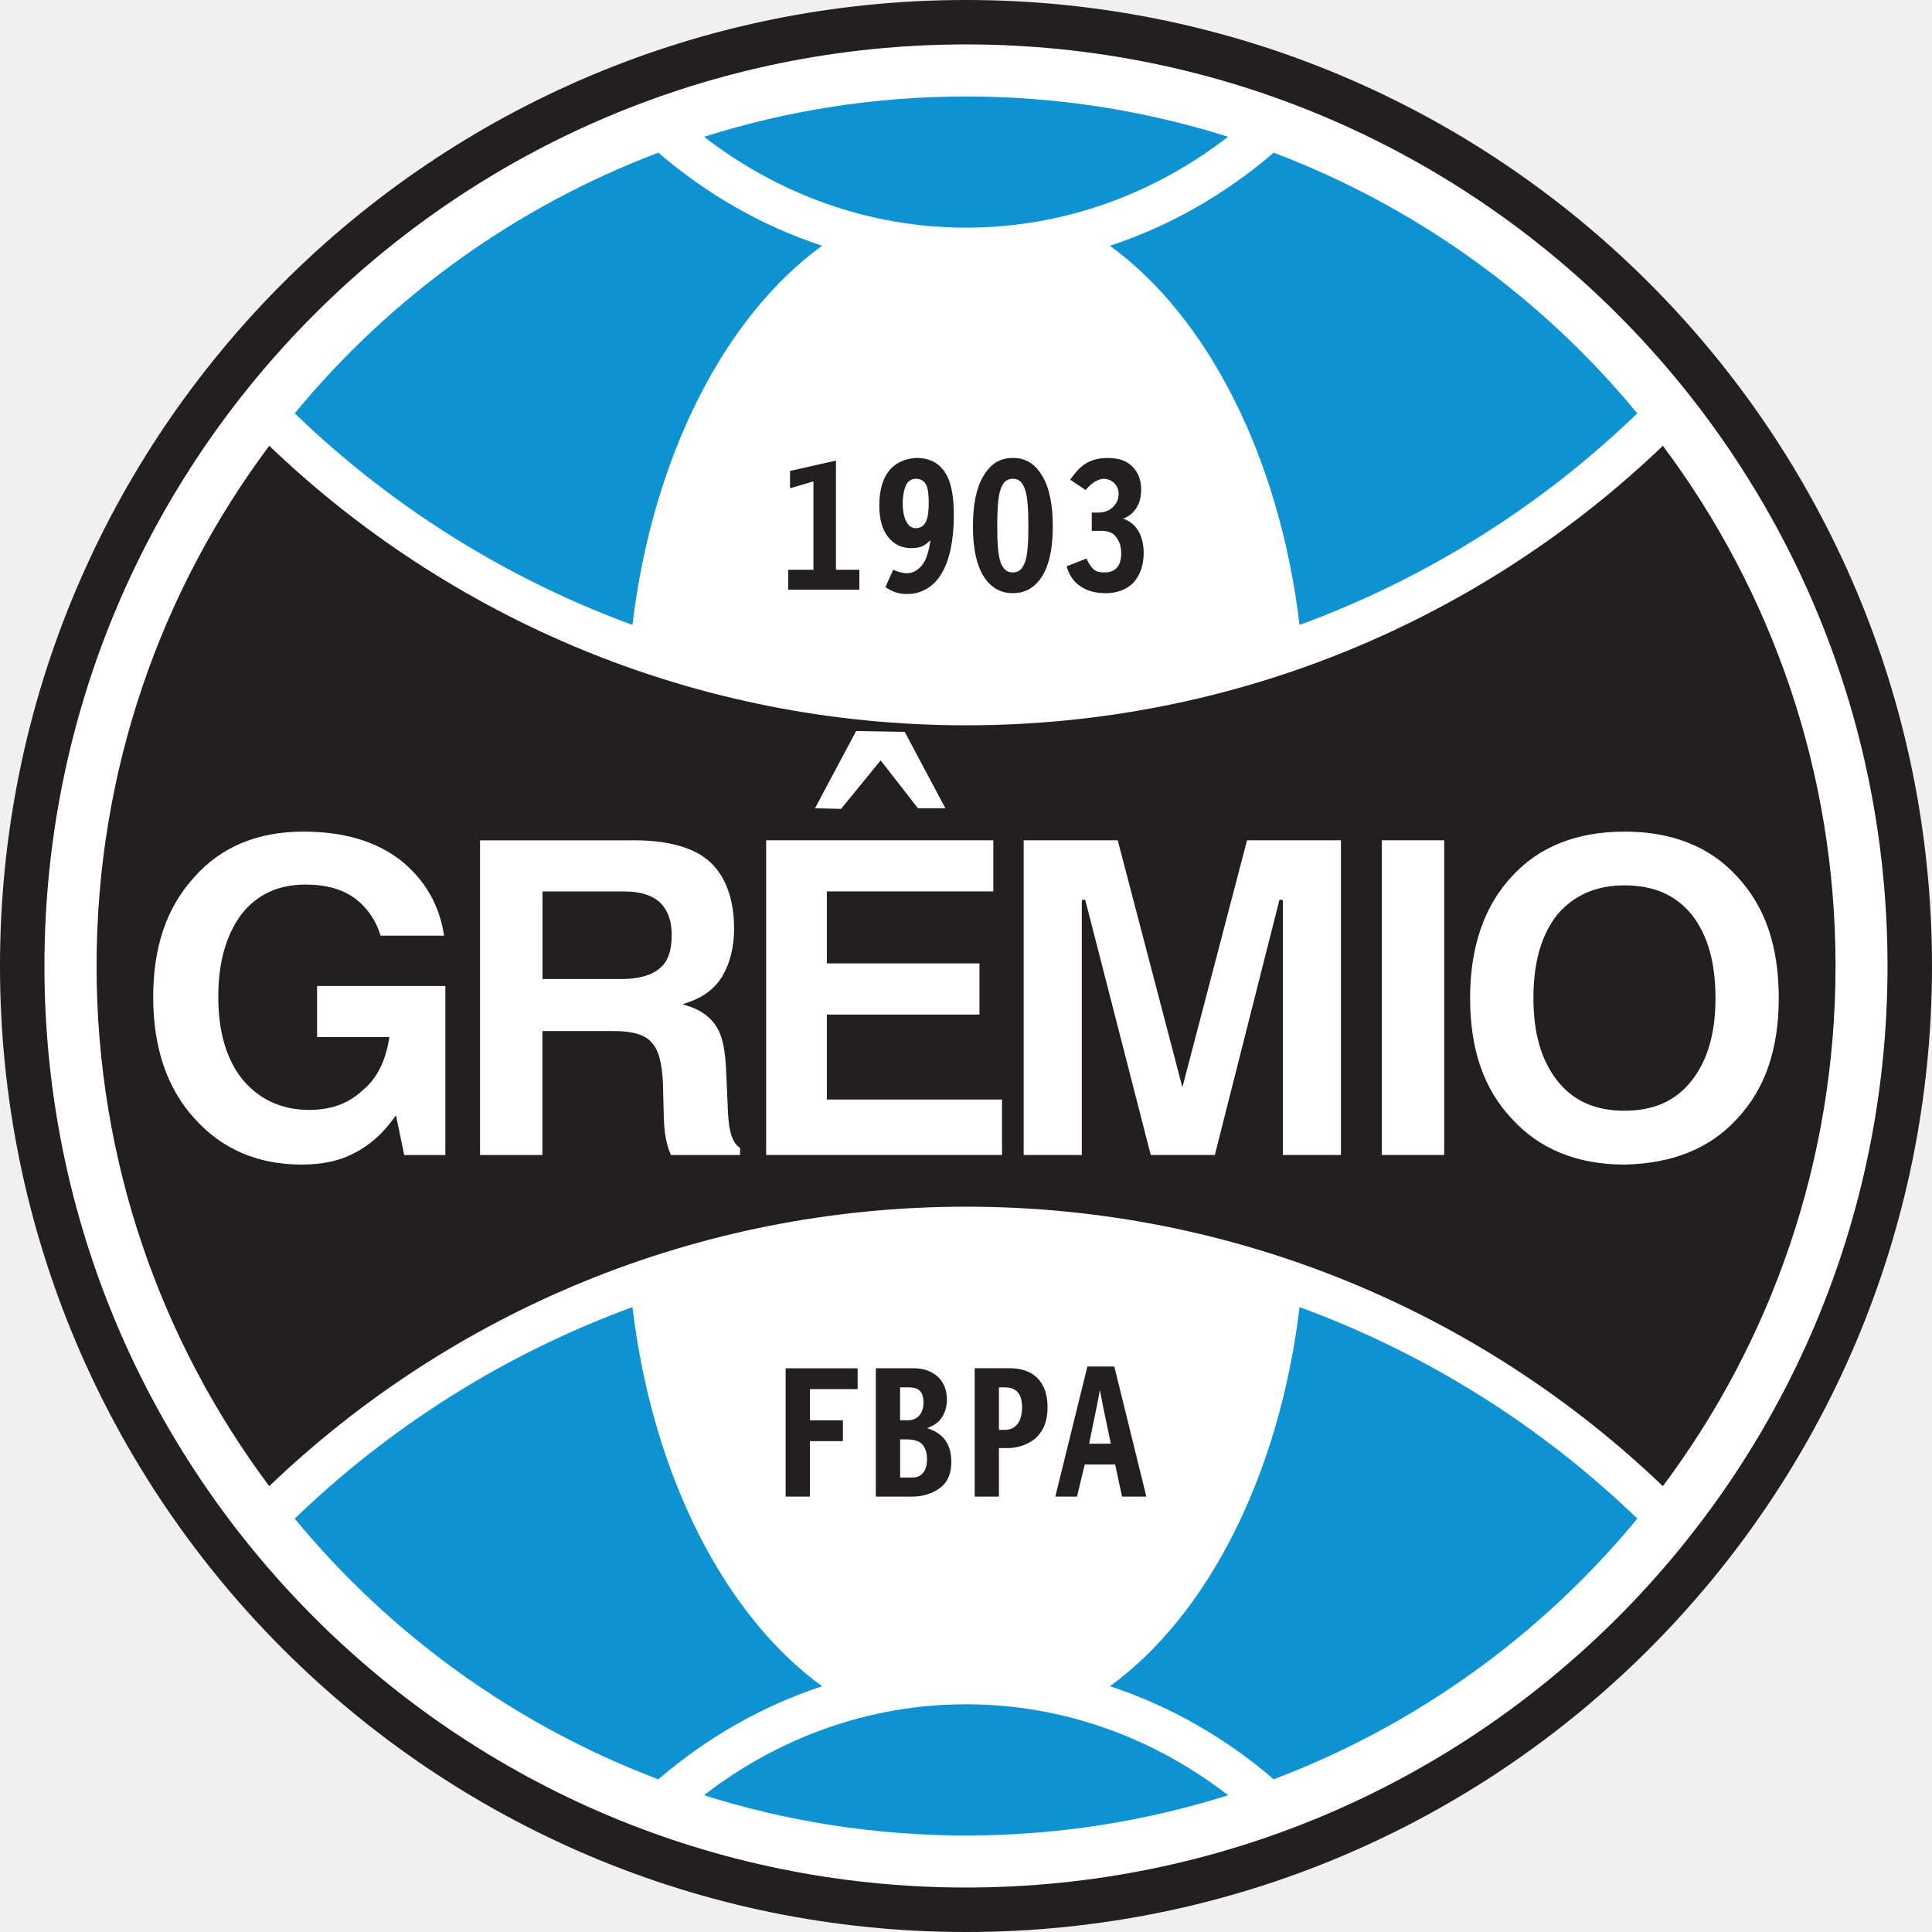
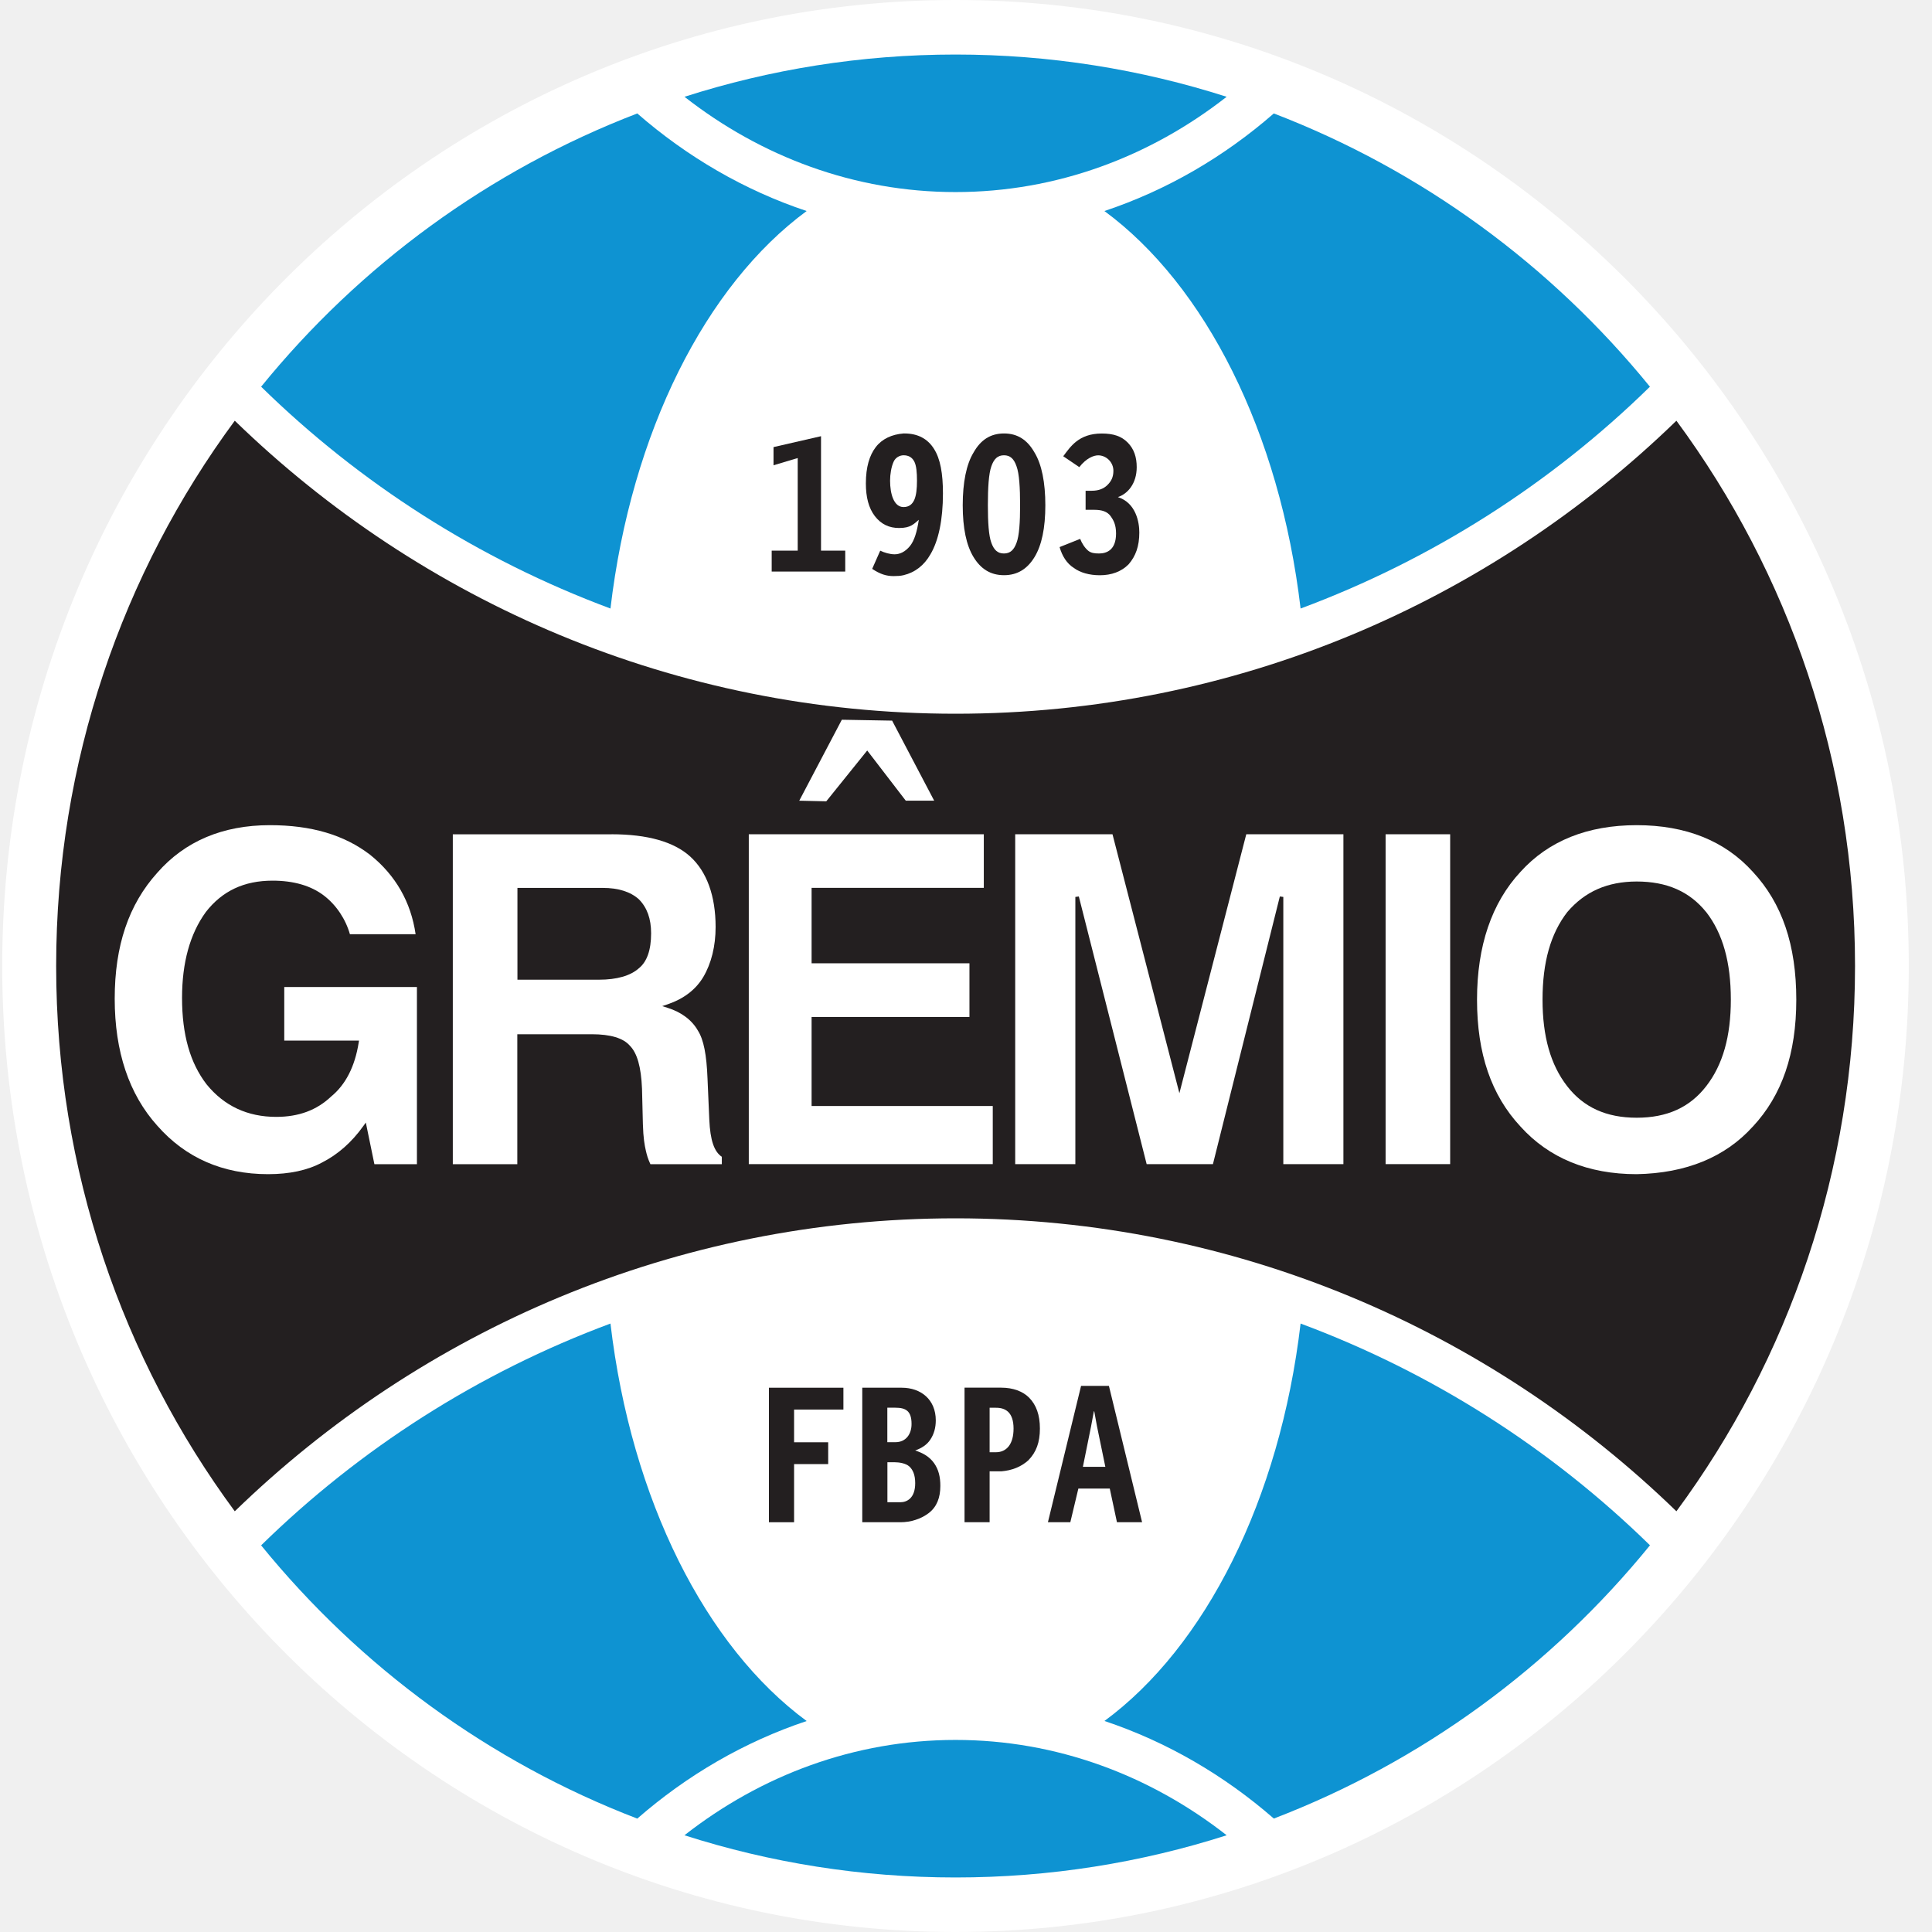
- <svg xmlns="http://www.w3.org/2000/svg" version="1.1" id="Layer_1" x="0px" y="0px" width="360.93px" height="360.93px" viewBox="0 0 360.93 360.93" enable-background="new 0 0 360.93 360.93" xml:space="preserve">
-   <g>
-     <path fill="#231F20" d="M360.93,180.46c0,99.67-80.79,180.47-180.47,180.47   C80.8,360.93,0,280.14,0,180.46C0,80.8,80.8,0,180.46,0C280.14,0,360.93,80.8,360.93,180.46" />
-     <path fill="#FFFFFF" d="M352.62,180.46c0,95.08-77.08,172.16-172.16,172.16   C85.38,352.62,8.3,275.55,8.3,180.46C8.3,85.38,85.38,8.3,180.46,8.3C275.55,8.3,352.62,85.38,352.62,180.46" />
-     <path fill="#0E93D2" d="M131.51,335.38c15.45,4.88,31.9,7.52,48.96,7.52c17.07,0,33.51-2.64,48.96-7.52   c-13.82-10.68-30.72-16.99-48.96-16.99S145.33,324.7,131.51,335.38" />
-     <path fill="#0E93D2" d="M229.43,25.55c-15.45-4.88-31.9-7.53-48.96-7.53   c-17.06,0-33.51,2.65-48.95,7.53c13.82,10.67,30.71,16.98,48.95,16.98S215.6,36.23,229.43,25.55" />
-     <path fill="#0E93D2" d="M242.78,116.75c23.82-8.74,45.27-22.31,63.09-39.53   c-17.85-21.66-41.21-38.58-67.93-48.7c-8.98,7.73-19.33,13.69-30.59,17.39C225.55,59.12,239.02,85.3,242.78,116.75" />
-     <path fill="#0E93D2" d="M153.58,45.91c-11.26-3.7-21.61-9.67-30.59-17.39   C96.27,38.64,72.9,55.56,55.06,77.22c17.82,17.22,39.28,30.79,63.09,39.53C121.91,85.3,135.38,59.11,153.58,45.91" />
-     <path fill="#0E93D2" d="M118.15,244.18c-23.81,8.74-45.27,22.31-63.09,39.53   c17.85,21.66,41.22,38.59,67.93,48.7c8.98-7.73,19.33-13.68,30.59-17.39C135.38,301.81,121.91,275.64,118.15,244.18" />
-     <path fill="#0E93D2" d="M242.78,244.18c-3.76,31.45-17.23,57.63-35.42,70.83   c11.26,3.71,21.61,9.67,30.59,17.39c26.72-10.11,50.08-27.03,67.93-48.7C288.05,266.49,266.6,252.92,242.78,244.18" />
-     <path fill="#231F20" d="M310.65,277.64c20.27-27.1,32.26-60.74,32.26-97.18   c0-36.44-12-70.08-32.26-97.18c-33.69,32.28-79.61,52.22-130.18,52.22c-50.57,0-96.49-19.94-130.17-52.22   c-20.26,27.1-32.26,60.74-32.26,97.18c0,36.44,12,70.08,32.26,97.18c33.68-32.27,79.6-52.21,130.17-52.21   C231.04,225.43,276.96,245.37,310.65,277.64" />
-     <path fill="#231F20" d="M209.79,96.89c1.78-0.58,3.4-2.41,3.4-5.34c0-1.78-0.49-3.24-1.62-4.37   c-1.13-1.14-2.59-1.62-4.69-1.62c-4.2,0-5.69,2.4-6.96,4.05l2.9,1.94c1.28-1.62,2.62-2.1,3.41-2.1c1.44,0,2.75,1.2,2.75,2.75   c0,1.14-0.39,1.89-1.13,2.59c-0.59,0.56-1.47,0.97-2.76,0.97h-1.13v3.4h1.62c1.3,0,2.3,0.3,2.91,1.14   c0.49,0.68,0.97,1.49,0.97,3.08c0,3.04-1.8,3.56-3.08,3.56c-0.84,0-1.45-0.09-1.95-0.49c-0.62-0.51-1.13-1.3-1.45-2.11l-3.72,1.46   c0.48,1.62,1.3,2.92,2.59,3.73c1.13,0.81,2.75,1.29,4.69,1.29c2.1,0,3.89-0.65,5.18-1.94c1.29-1.46,1.94-3.24,1.94-5.67   C213.67,101.42,213.08,97.93,209.79,96.89" />
-     <path fill="#231F20" d="M178.19,96.24c0,4.69-0.8,8.42-2.26,10.85c-1.13,1.95-2.76,3.23-4.86,3.72   c-0.52,0.13-1.22,0.16-1.78,0.16c-1.33,0-2.44-0.34-3.88-1.29l1.45-3.24c0.78,0.37,1.76,0.65,2.6,0.65c0.99,0,1.93-0.48,2.75-1.45   c0.82-0.98,1.3-2.6,1.62-4.7c-0.9,0.73-1.45,1.46-3.56,1.46c-1.78,0-3.23-0.65-4.38-2.11c-1.13-1.46-1.62-3.4-1.62-5.83   c0-2.92,0.65-5.02,1.79-6.48c1.13-1.46,2.91-2.27,5.02-2.43h0.15c2.44,0,4.22,0.97,5.35,2.76   C177.72,90.08,178.19,92.68,178.19,96.24 M171.07,98.67c1.03,0,1.6-0.54,1.95-1.3c0.35-0.8,0.48-1.94,0.48-3.4   c0-1.46-0.11-2.68-0.48-3.4c-0.44-0.84-1.14-1.13-1.95-1.13c-0.68,0-1.44,0.39-1.78,1.13c-0.44,0.95-0.65,2.24-0.65,3.4   C168.64,96.31,169.31,98.67,171.07,98.67" />
-     <polygon fill="#231F20" points="147.59,87.98 147.59,91.22 151.96,89.93 151.96,106.44 147.26,106.44   147.26,110.17 160.54,110.17 160.54,106.44 156.17,106.44 156.17,86.04  " />
-     <path fill="#231F20" d="M208.17,255.29h-5.03l-5.99,24.3h4.05l1.45-6h5.67l1.3,6h4.54L208.17,255.29z    M203.47,269.71l1.46-7.13l0.52-2.75h0.07l0.48,2.59l1.52,7.29H203.47z" />
-     <polygon fill="#231F20" points="146.77,255.62 146.77,279.59 151.31,279.59 151.31,269.23   157.47,269.23 157.47,265.34 151.31,265.34 151.31,259.51 160.22,259.51 160.22,255.62  " />
-     <path fill="#FFFFFF" d="M159.94,136.57c0,0,8.7,0.15,9.08,0.16c0.17,0.32,7.12,13.38,7.59,14.26h-5.13   l-6.96-8.94l-7.39,9.06c0,0-4.01-0.09-4.88-0.11C152.72,150.13,159.94,136.57,159.94,136.57" />
-     <path fill="#FFFFFF" d="M282.5,209.08c-5.29-5.6-7.86-13-7.86-22.62c0-9.59,2.65-17.25,7.85-22.78   c5.05-5.52,12.11-8.32,20.99-8.32c8.88,0,15.93,2.8,20.97,8.32c5.29,5.6,7.85,13.05,7.85,22.78c0,9.62-2.57,17.02-7.85,22.62h-0.01   c-4.99,5.46-12.05,8.32-20.98,8.48C294.71,217.56,287.64,214.7,282.5,209.08 M290.93,170.86c-3,3.83-4.46,8.93-4.46,15.59   c0,6.56,1.45,11.61,4.44,15.42c2.97,3.79,7.08,5.63,12.57,5.63s9.59-1.84,12.56-5.63c2.99-3.81,4.44-8.86,4.44-15.42   c0-6.66-1.45-11.77-4.44-15.59h-0.01c-3-3.68-7.11-5.46-12.56-5.46C298.2,165.41,294.1,167.19,290.93,170.86" />
-     <rect x="258.14" y="156.98" fill="#FFFFFF" width="11.66" height="58.79" />
-     <path fill="#FFFFFF" d="M250.51,156.98v58.79h-10.85v-47.62l-0.63-0.08c0,0-11.97,47.22-12.08,47.7   h-11.97c-0.13-0.48-12.25-47.7-12.25-47.7l-0.63,0.08v47.62h-10.86v-58.79h17.57c0.13,0.48,12.08,46.15,12.08,46.15   s11.95-45.67,12.08-46.15H250.51z" />
-     <polygon fill="#FFFFFF" points="185.57,156.98 185.57,166.53 154.47,166.53 154.47,179.98   182.98,179.98 182.98,189.54 154.47,189.54 154.47,205.41 187.19,205.41 187.19,215.77 143.13,215.77 143.13,156.98  " />
-     <path fill="#FFFFFF" d="M118.35,156.98c6.48,0,11.26,1.34,14.2,3.97c3,2.69,4.59,7.03,4.59,12.56   c0,3.4-0.77,6.48-2.22,8.9c-1.36,2.26-3.53,3.9-6.46,4.88l-0.96,0.32l0.96,0.3c2.5,0.77,4.4,2.18,5.48,4.06   c1.04,1.62,1.57,4.27,1.74,8.59l0.32,7.3c0.17,3.67,0.88,5.7,2.26,6.6v1.32h-12.9c-0.44-0.94-0.65-1.67-0.82-2.43   c-0.22-0.95-0.46-2.17-0.53-4.7l-0.16-6.32c-0.17-3.91-0.87-6.34-2.2-7.67c-1.18-1.35-3.5-2.04-6.87-2.04h-13.45v23.16H89.68   v-58.79H118.35z M101.67,166.54h-0.32v16.36h14.74c3.19,0,5.67-0.7,7.17-2.02c1.48-1.16,2.23-3.25,2.23-6.24   c0-2.6-0.72-4.58-2.2-6.06c-1.53-1.36-3.72-2.04-6.55-2.04H101.67z" />
-     <path fill="#FFFFFF" d="M36.31,208.92c-5.1-5.59-7.69-13.2-7.69-22.63c0-9.45,2.52-16.79,7.69-22.45   c4.98-5.62,11.82-8.48,20.33-8.48c7.5,0,13.42,1.73,18.11,5.28c4.62,3.67,7.37,8.44,8.21,14.16H71.1c-0.78-2.69-2.45-5.2-4.71-6.9   c-2.34-1.76-5.46-2.65-9.26-2.65c-5.16,0-9.11,1.84-12.08,5.62v0.01c-2.83,3.84-4.27,8.97-4.27,15.26c0,6.56,1.45,11.6,4.44,15.42   c3.17,3.85,7.4,5.79,12.56,5.79c4.07,0,7.32-1.19,9.94-3.64c2.61-2.12,4.28-5.35,4.96-9.59l0.06-0.37h-13.5v-9.55H83.2v31.58h-7.68   c-0.1-0.47-1.55-7.42-1.55-7.42l-0.43,0.59c-2.09,2.9-4.61,5.1-7.49,6.54c-2.59,1.38-5.87,2.07-9.73,2.07   C48.13,217.56,41.41,214.65,36.31,208.92" />
-     <path fill="#231F20" d="M173.18,266.8c1.47,0.48,2.59,1.13,3.41,2.26c0.81,1.14,1.13,2.43,1.13,4.05   c0,2.1-0.63,3.75-2.11,4.86c-1.38,1.03-3.21,1.62-5.09,1.62h-6.9v-23.97h7.13c3.47,0,6.15,2.11,6.15,5.82c0,1.3-0.32,2.43-0.97,3.4   C175.31,265.79,174.32,266.4,173.18,266.8 M169.61,259.18h-1.46v6.15h1.46c1.88,0,2.91-1.42,2.91-3.24   C172.53,259.77,171.49,259.18,169.61,259.18 M173.18,272.63c0-1.53-0.45-2.42-1.05-2.97c-0.64-0.58-1.87-0.76-2.67-0.76h-1.3v7.13   h2.36C171.69,276.02,173.18,275.31,173.18,272.63" />
-     <path fill="#231F20" d="M182.09,255.62v23.97h4.53v-9.07h2.11c1.95-0.16,3.57-0.81,4.87-1.95   c1.45-1.46,2.1-3.23,2.1-5.67c0-2.42-0.65-4.21-1.95-5.51c-1.13-1.13-2.91-1.78-5.02-1.78H182.09z M190.94,262.91   c0,2.78-1.27,4.21-3.19,4.21h-1.13v-7.93h1.13C189.42,259.18,190.94,259.93,190.94,262.91" />
-     <path fill="#231F20" d="M183.71,88.96c-1.3,2.1-1.95,5.34-1.95,9.39c0,4.05,0.65,7.13,1.95,9.23   c1.3,2.11,3.07,3.23,5.51,3.23c2.43,0,4.21-1.13,5.51-3.23c1.3-2.11,1.95-5.18,1.95-9.23c0-4.05-0.65-7.29-1.95-9.39   c-1.3-2.27-3.07-3.41-5.51-3.41C186.78,85.55,185,86.69,183.71,88.96 M192.12,98.35c0,3.02-0.15,5.43-0.65,6.71   c-0.47,1.25-1.13,1.88-2.27,1.88c-1.13,0-1.79-0.62-2.26-1.88c-0.49-1.28-0.64-3.69-0.64-6.71c0-3.12,0.15-5.63,0.64-6.97   c0.47-1.3,1.13-1.94,2.27-1.94c1.14,0,1.8,0.64,2.26,1.94C191.97,92.71,192.12,95.22,192.12,98.35" />
-   </g>
+ <svg xmlns="http://www.w3.org/2000/svg" width="75" height="75" viewBox="0 0 75 75" fill="none">
+   <path d="M74.099 37.5C74.099 58.21 57.53 75 37.093 75C16.655 75 0.086 58.213 0.086 37.5C0.086 16.79 16.655 0 37.093 0C57.532 0 74.099 16.79 74.099 37.5Z" fill="white" />
+   <path d="M26.57 71.245C29.891 72.308 33.427 72.883 37.094 72.883C40.764 72.883 44.298 72.308 47.619 71.245C44.648 68.918 41.015 67.544 37.094 67.544C33.174 67.544 29.541 68.918 26.57 71.245Z" fill="#0E93D2" />
+   <path d="M47.618 3.757C44.297 2.694 40.761 2.117 37.094 2.117C33.427 2.117 29.891 2.694 26.572 3.757C29.543 6.082 33.173 7.456 37.094 7.456C41.015 7.456 44.646 6.084 47.618 3.757Z" fill="#0E93D2" />
+   <path d="M50.489 23.623C55.609 21.719 60.22 18.763 64.05 15.012C60.213 10.294 55.192 6.609 49.449 4.404C47.518 6.088 45.293 7.386 42.873 8.192C46.785 11.07 49.681 16.772 50.489 23.623Z" fill="#0E93D2" />
+   <path d="M31.314 8.192C28.894 7.386 26.669 6.086 24.739 4.404C18.995 6.609 13.972 10.294 10.137 15.012C13.967 18.763 18.58 21.719 23.698 23.623C24.506 16.772 27.402 11.068 31.314 8.192Z" fill="#0E93D2" />
+   <path d="M23.698 51.38C18.58 53.283 13.967 56.239 10.137 59.99C13.974 64.708 18.997 68.396 24.739 70.598C26.669 68.914 28.894 67.618 31.314 66.81C27.402 63.932 24.506 58.232 23.698 51.38Z" fill="#0E93D2" />
+   <path d="M50.489 51.38C49.681 58.23 46.785 63.932 42.875 66.808C45.295 67.616 47.52 68.914 49.45 70.596C55.194 68.394 60.215 64.708 64.052 59.988C60.22 56.239 55.609 53.283 50.489 51.38Z" fill="#0E93D2" />
+   <path d="M65.078 58.668C69.435 52.765 72.012 45.437 72.012 37.5C72.012 29.563 69.433 22.235 65.078 16.332C57.836 23.363 47.965 27.707 37.095 27.707C26.224 27.707 16.354 23.363 9.114 16.332C4.759 22.235 2.18 29.563 2.18 37.5C2.18 45.437 4.759 52.765 9.114 58.668C16.354 51.639 26.224 47.295 37.095 47.295C47.965 47.295 57.836 51.639 65.078 58.668Z" fill="#231F20" />
+   <path d="M43.396 19.297C43.779 19.17 44.127 18.772 44.127 18.134C44.127 17.746 44.022 17.428 43.779 17.182C43.536 16.933 43.222 16.829 42.771 16.829C41.868 16.829 41.548 17.352 41.275 17.711L41.898 18.134C42.173 17.781 42.461 17.676 42.631 17.676C42.941 17.676 43.222 17.938 43.222 18.275C43.222 18.523 43.138 18.687 42.979 18.839C42.852 18.961 42.663 19.051 42.386 19.051H42.143V19.791H42.491C42.771 19.791 42.986 19.857 43.117 20.04C43.222 20.188 43.325 20.364 43.325 20.71C43.325 21.373 42.938 21.486 42.663 21.486C42.483 21.486 42.352 21.466 42.244 21.379C42.111 21.268 42.001 21.096 41.932 20.919L41.133 21.238C41.236 21.59 41.412 21.874 41.69 22.05C41.932 22.227 42.281 22.331 42.698 22.331C43.149 22.331 43.534 22.189 43.811 21.908C44.088 21.59 44.228 21.203 44.228 20.673C44.23 20.284 44.103 19.523 43.396 19.297Z" fill="#231F20" />
+   <path d="M36.605 19.155C36.605 20.177 36.434 20.989 36.12 21.518C35.877 21.943 35.526 22.222 35.075 22.329C34.963 22.357 34.813 22.364 34.692 22.364C34.407 22.364 34.168 22.29 33.858 22.083L34.17 21.377C34.338 21.457 34.548 21.518 34.729 21.518C34.942 21.518 35.144 21.414 35.32 21.203C35.496 20.989 35.599 20.636 35.668 20.179C35.475 20.338 35.357 20.497 34.903 20.497C34.52 20.497 34.209 20.355 33.962 20.037C33.719 19.719 33.613 19.297 33.613 18.767C33.613 18.131 33.753 17.674 33.998 17.356C34.241 17.038 34.624 16.861 35.077 16.827H35.109C35.634 16.827 36.017 17.038 36.259 17.428C36.504 17.813 36.605 18.38 36.605 19.155ZM35.075 19.684C35.296 19.684 35.419 19.567 35.494 19.401C35.569 19.227 35.597 18.979 35.597 18.661C35.597 18.343 35.574 18.077 35.494 17.92C35.4 17.737 35.249 17.674 35.075 17.674C34.929 17.674 34.765 17.759 34.692 17.92C34.598 18.127 34.553 18.408 34.553 18.661C34.553 19.17 34.697 19.684 35.075 19.684Z" fill="#231F20" />
+   <path d="M30.028 17.356V18.062L30.967 17.781V21.377H29.957V22.189H32.812V21.377H31.872V16.933L30.028 17.356Z" fill="#231F20" />
+   <path d="M43.048 53.8H41.967L40.68 59.093H41.55L41.862 57.786H43.081L43.36 59.093H44.336L43.048 53.8ZM42.038 56.941L42.352 55.388L42.464 54.788H42.479L42.582 55.353L42.909 56.941H42.038Z" fill="#231F20" />
+   <path d="M29.85 53.871V59.093H30.826V56.836H32.15V55.989H30.826V54.719H32.741V53.871H29.85Z" fill="#231F20" />
+   <path d="M32.68 27.94C32.68 27.94 34.55 27.973 34.632 27.975C34.669 28.044 36.163 30.889 36.264 31.081H35.161L33.665 29.134L32.076 31.107C32.076 31.107 31.214 31.087 31.027 31.083C31.128 30.893 32.68 27.94 32.68 27.94Z" fill="white" />
+   <path d="M59.027 43.734C57.89 42.514 57.338 40.902 57.338 38.807C57.338 36.718 57.907 35.05 59.025 33.845C60.111 32.643 61.628 32.033 63.537 32.033C65.446 32.033 66.961 32.643 68.045 33.845C69.182 35.065 69.732 36.688 69.732 38.807C69.732 40.902 69.18 42.514 68.045 43.734H68.043C66.97 44.923 65.452 45.546 63.533 45.581C61.652 45.581 60.132 44.958 59.027 43.734ZM60.84 35.409C60.195 36.243 59.881 37.354 59.881 38.805C59.881 40.234 60.193 41.334 60.835 42.163C61.474 42.989 62.357 43.39 63.537 43.39C64.717 43.39 65.599 42.989 66.237 42.163C66.88 41.334 67.191 40.234 67.191 38.805C67.191 37.354 66.88 36.241 66.237 35.409H66.235C65.59 34.607 64.707 34.22 63.535 34.22C62.402 34.222 61.521 34.609 60.84 35.409Z" fill="white" />
+   <path d="M56.295 32.386H53.789V45.191H56.295V32.386Z" fill="white" />
+   <path d="M52.151 32.386V45.191H49.818V34.819L49.683 34.801C49.683 34.801 47.11 45.087 47.086 45.191H44.513C44.485 45.087 41.88 34.801 41.88 34.801L41.745 34.819V45.191H39.41V32.386H43.187C43.215 32.49 45.784 42.438 45.784 42.438C45.784 42.438 48.352 32.49 48.38 32.386H52.151V32.386Z" fill="white" />
+   <path d="M38.191 32.386V34.466H31.506V37.395H37.634V39.478H31.506V42.935H38.539V45.191H29.068V32.386H38.191Z" fill="white" />
+   <path d="M23.741 32.386C25.134 32.386 26.161 32.677 26.793 33.25C27.438 33.836 27.78 34.782 27.78 35.986C27.78 36.727 27.614 37.398 27.303 37.925C27.01 38.417 26.544 38.774 25.914 38.988L25.708 39.057L25.914 39.123C26.451 39.291 26.86 39.598 27.092 40.007C27.316 40.36 27.43 40.937 27.466 41.878L27.535 43.468C27.571 44.268 27.724 44.71 28.021 44.906V45.193H25.248C25.153 44.989 25.108 44.83 25.071 44.664C25.024 44.457 24.973 44.191 24.957 43.64L24.923 42.264C24.887 41.412 24.736 40.883 24.45 40.593C24.197 40.299 23.698 40.149 22.974 40.149H20.082V45.193H17.578V32.388H23.741V32.386ZM20.155 34.468H20.087V38.032H23.255C23.941 38.032 24.474 37.879 24.796 37.592C25.114 37.339 25.276 36.884 25.276 36.232C25.276 35.666 25.121 35.235 24.803 34.912C24.474 34.616 24.003 34.468 23.395 34.468H20.155V34.468Z" fill="white" />
+   <path d="M6.106 43.699C5.01 42.482 4.453 40.824 4.453 38.77C4.453 36.712 4.995 35.113 6.106 33.88C7.177 32.656 8.647 32.033 10.476 32.033C12.088 32.033 13.361 32.41 14.369 33.183C15.362 33.982 15.953 35.021 16.134 36.267H13.584C13.417 35.681 13.058 35.135 12.572 34.764C12.069 34.381 11.398 34.187 10.582 34.187C9.472 34.187 8.623 34.588 7.985 35.411V35.413C7.377 36.25 7.067 37.367 7.067 38.737C7.067 40.166 7.379 41.264 8.021 42.096C8.703 42.935 9.612 43.357 10.721 43.357C11.596 43.357 12.295 43.098 12.858 42.564C13.419 42.103 13.778 41.399 13.924 40.475L13.937 40.395H11.035V38.315H16.185V45.193H14.534C14.513 45.091 14.201 43.577 14.201 43.577L14.109 43.706C13.66 44.337 13.118 44.817 12.499 45.13C11.942 45.431 11.237 45.581 10.407 45.581C8.647 45.581 7.202 44.947 6.106 43.699Z" fill="white" />
+   <path d="M35.528 56.307C35.844 56.411 36.084 56.553 36.261 56.799C36.435 57.047 36.504 57.328 36.504 57.681C36.504 58.139 36.368 58.498 36.05 58.74C35.753 58.964 35.36 59.093 34.956 59.093H33.473V53.871H35.005C35.751 53.871 36.327 54.331 36.327 55.139C36.327 55.422 36.258 55.669 36.119 55.88C35.986 56.087 35.773 56.22 35.528 56.307ZM34.76 54.647H34.446V55.986H34.76C35.164 55.986 35.386 55.677 35.386 55.281C35.388 54.775 35.164 54.647 34.76 54.647ZM35.528 57.577C35.528 57.243 35.431 57.05 35.302 56.93C35.164 56.803 34.9 56.764 34.728 56.764H34.449V58.317H34.956C35.207 58.315 35.528 58.16 35.528 57.577Z" fill="#231F20" />
+   <path d="M37.443 53.871V59.093H38.417V57.117H38.871C39.29 57.082 39.638 56.941 39.917 56.692C40.229 56.374 40.369 55.989 40.369 55.457C40.369 54.93 40.229 54.54 39.95 54.257C39.707 54.011 39.324 53.869 38.871 53.869H37.443V53.871ZM39.346 55.459C39.346 56.065 39.073 56.376 38.66 56.376H38.417V54.649H38.66C39.019 54.647 39.346 54.81 39.346 55.459Z" fill="#231F20" />
+   <path d="M37.792 17.569C37.513 18.027 37.373 18.733 37.373 19.615C37.373 20.497 37.513 21.168 37.792 21.625C38.072 22.085 38.452 22.329 38.977 22.329C39.499 22.329 39.882 22.083 40.161 21.625C40.44 21.166 40.58 20.497 40.58 19.615C40.58 18.733 40.44 18.027 40.161 17.569C39.882 17.075 39.501 16.827 38.977 16.827C38.452 16.827 38.069 17.075 37.792 17.569ZM39.6 19.615C39.6 20.273 39.568 20.797 39.46 21.076C39.359 21.349 39.217 21.486 38.972 21.486C38.729 21.486 38.587 21.351 38.486 21.076C38.381 20.797 38.349 20.273 38.349 19.615C38.349 18.935 38.381 18.388 38.486 18.097C38.587 17.813 38.729 17.674 38.974 17.674C39.219 17.674 39.361 17.813 39.46 18.097C39.568 18.386 39.6 18.933 39.6 19.615Z" fill="#231F20" />
</svg>
